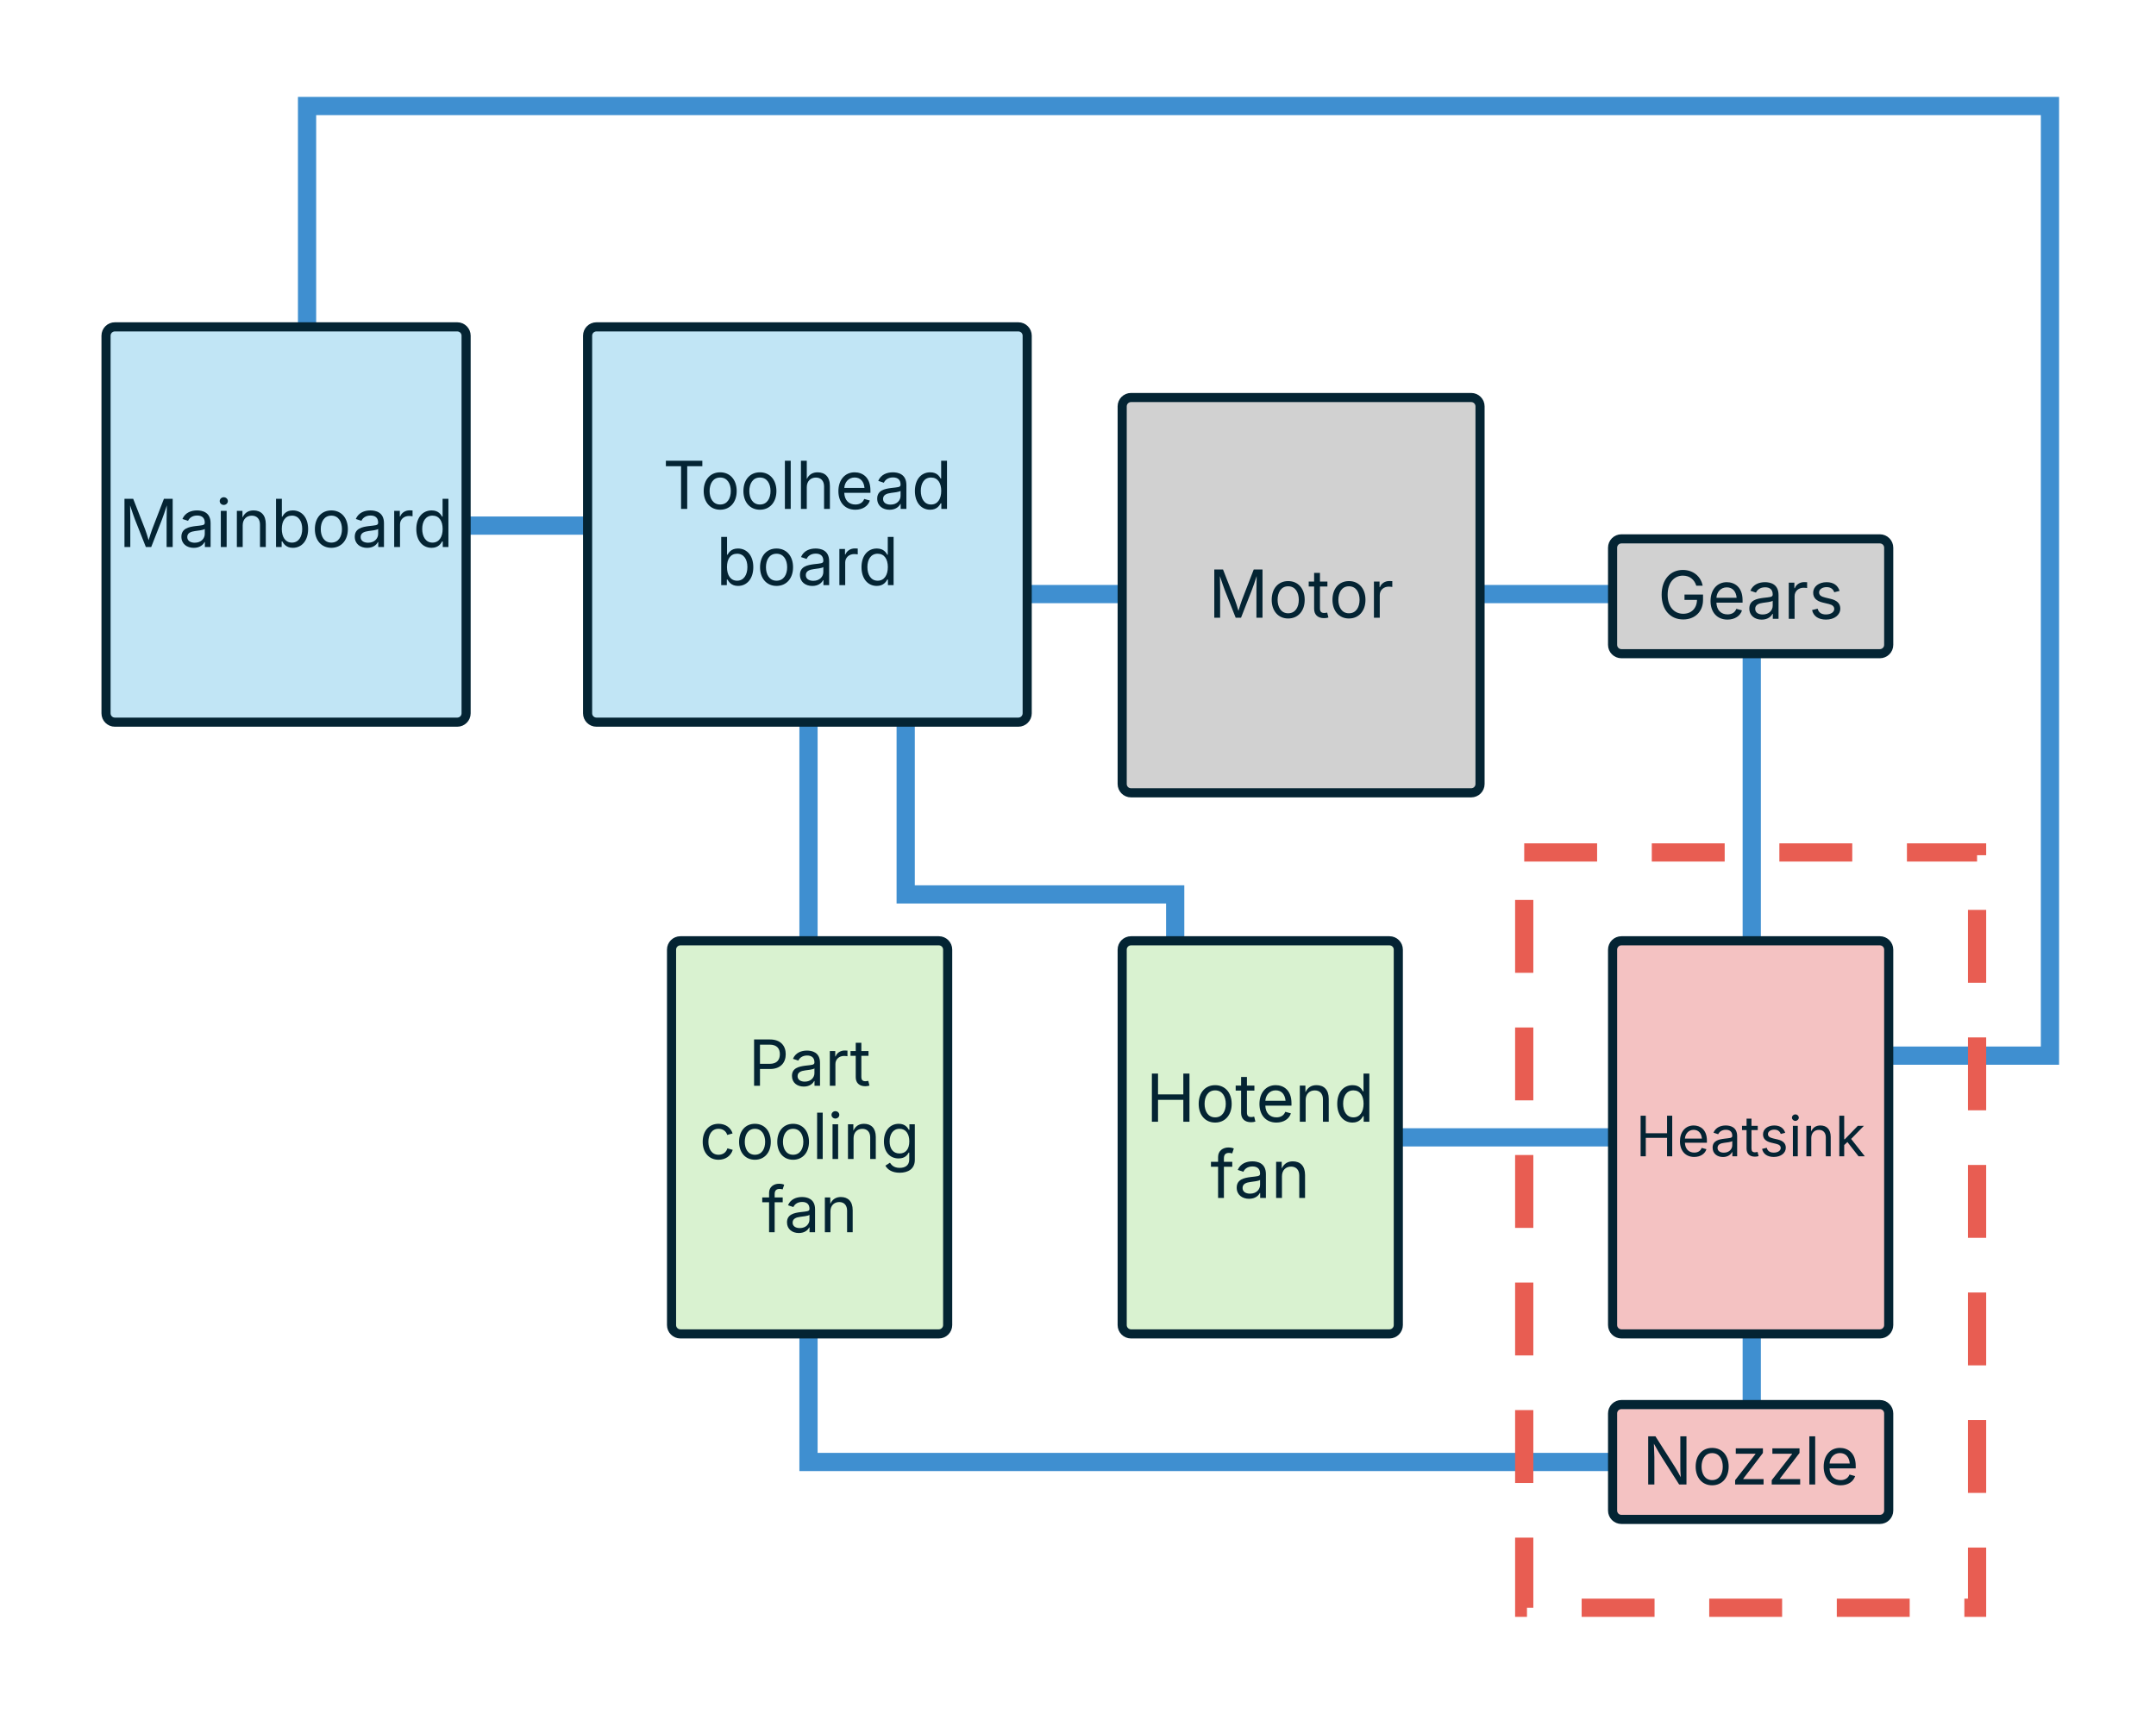
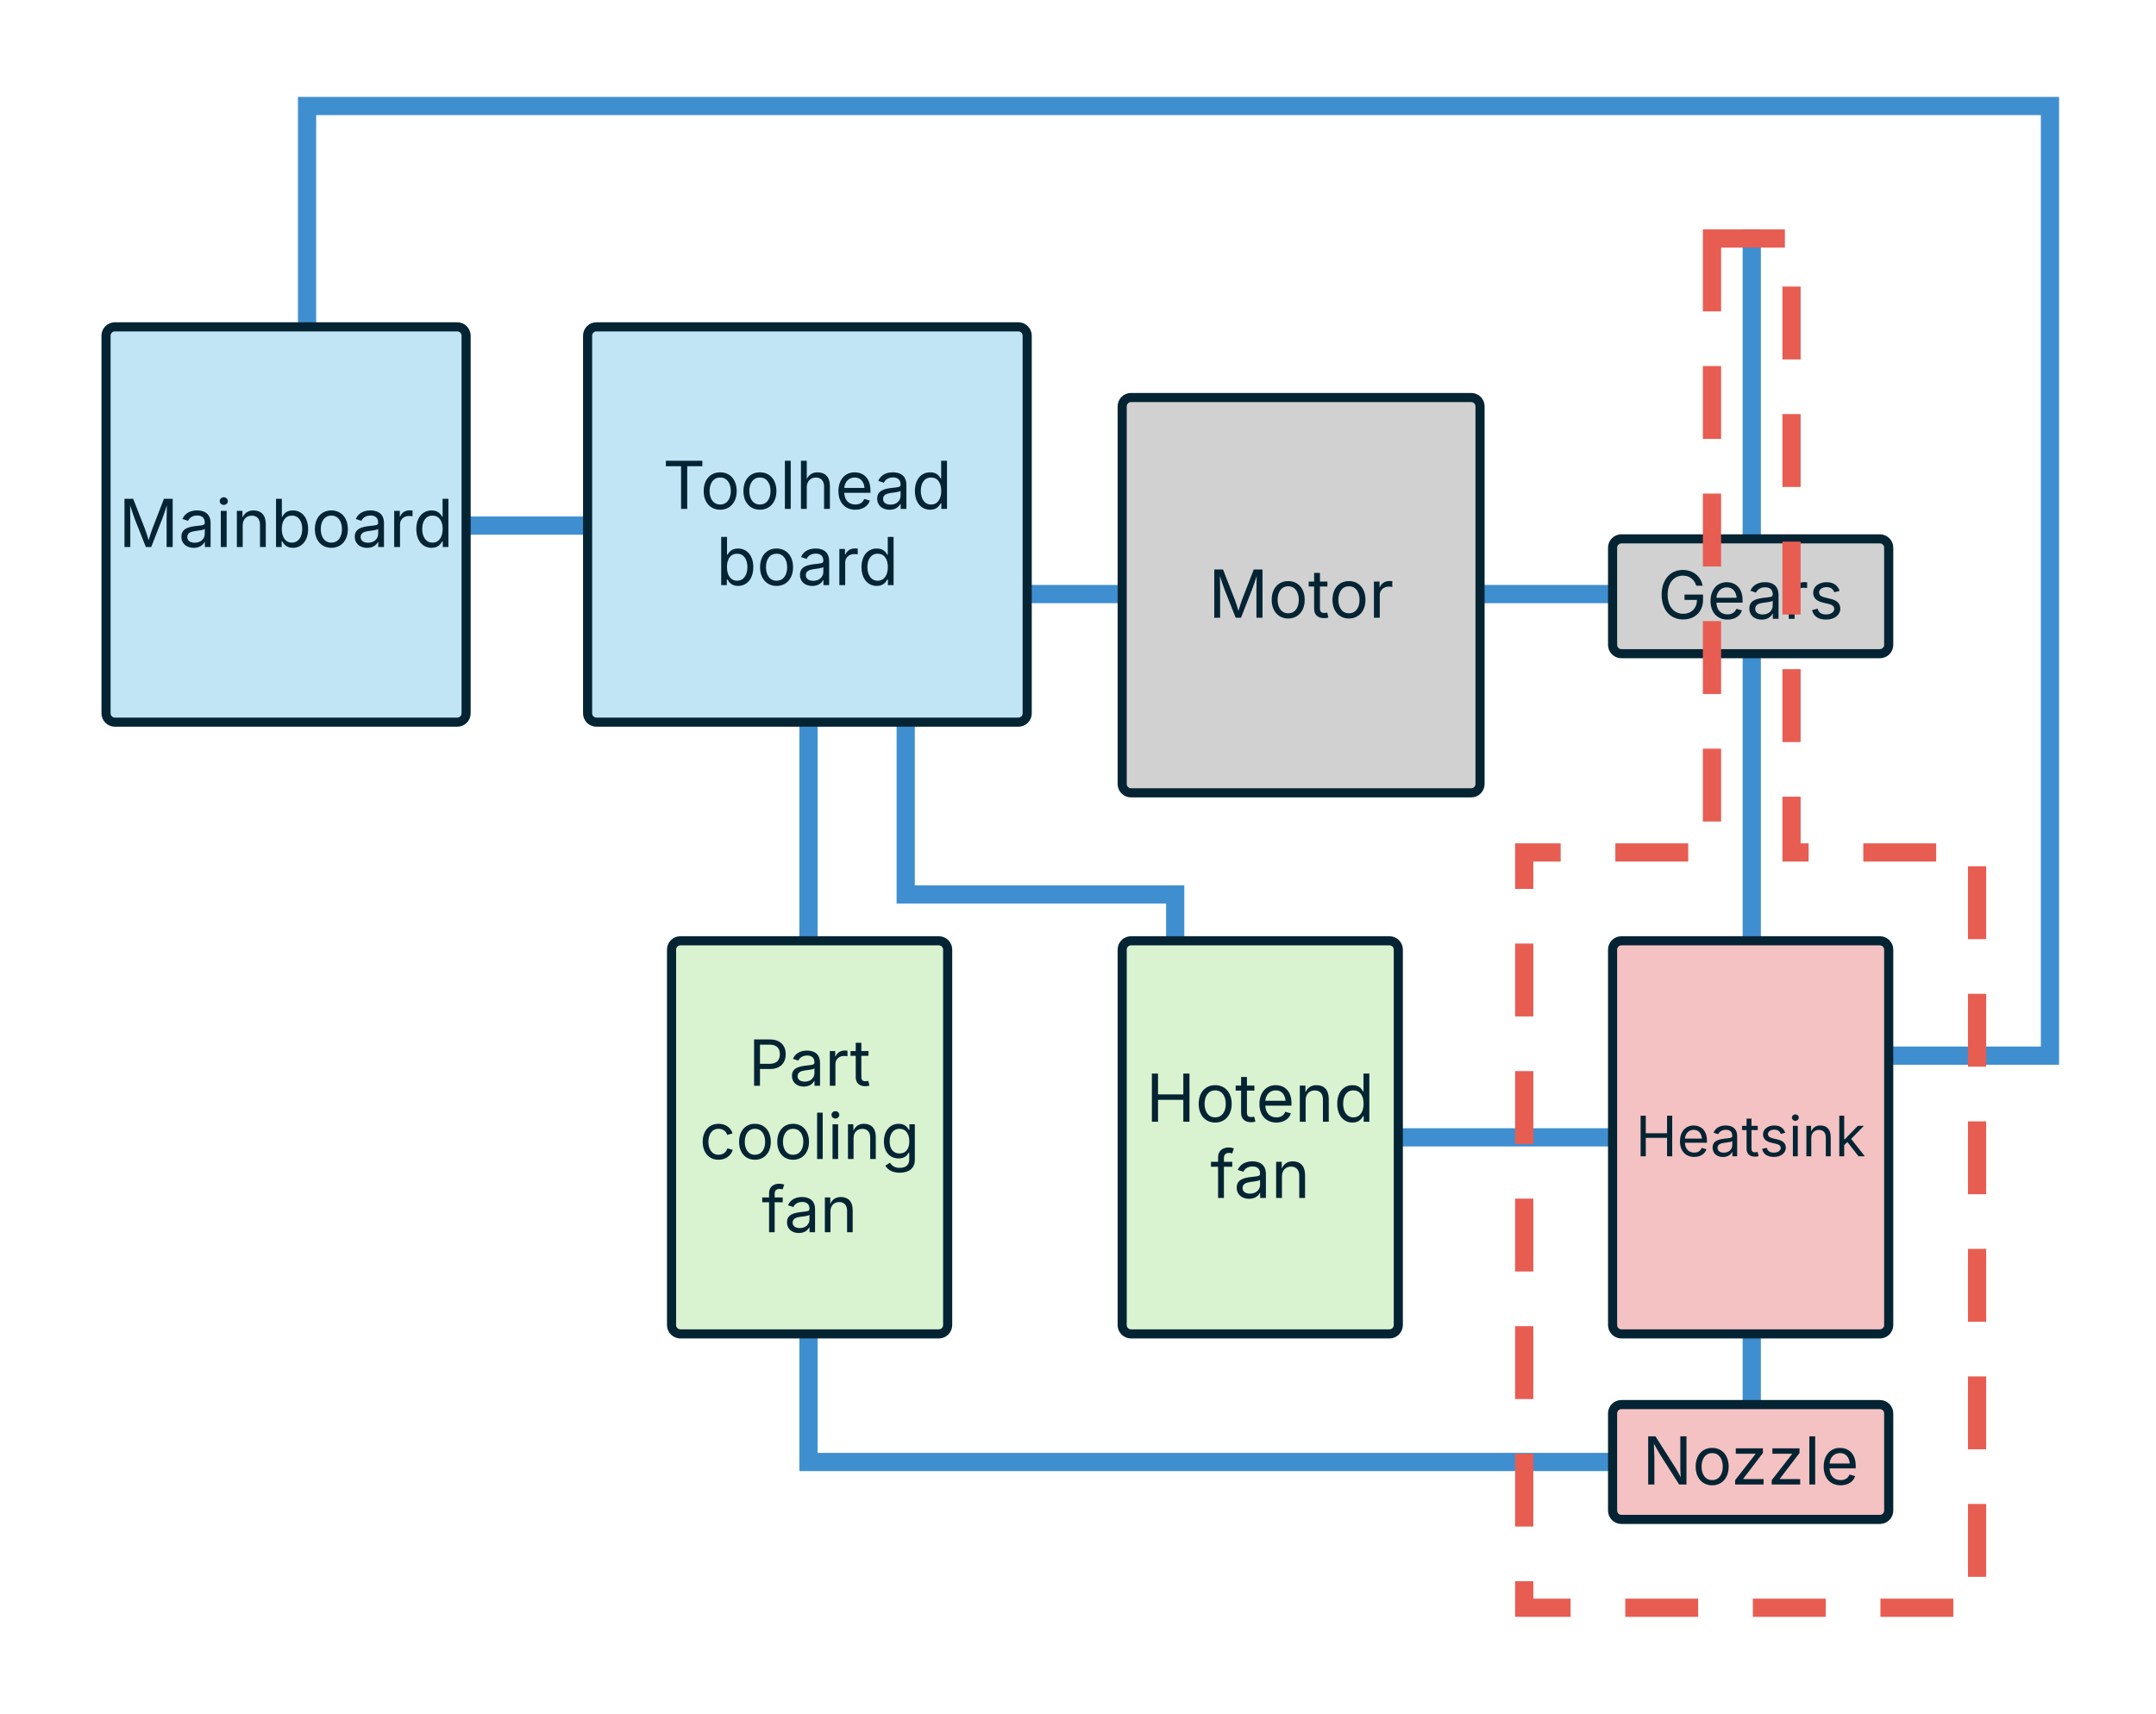
<svg xmlns="http://www.w3.org/2000/svg" version="1.1" class="td-diagram" viewBox="-48 -148 976 776" preserveAspectRatio="xMidYMid meet" role="img">
  <path d="M163 90L218 90" fill="none" stroke="#3F8FD0" stroke-width="8.25" stroke-linecap="square" stroke-linejoin="miter" class="td-edge" data-edge="mainboard~toolhead_board" data-kind="signal" />
  <path d="M417 121L460 121" fill="none" stroke="#3F8FD0" stroke-width="8.25" stroke-linecap="square" stroke-linejoin="miter" class="td-edge" data-edge="toolhead_board~motor" data-kind="power" />
  <path d="M318 179L318 278" fill="none" stroke="#3F8FD0" stroke-width="8.25" stroke-linecap="square" stroke-linejoin="miter" class="td-edge" data-edge="toolhead_board~part_cooling_fan" data-kind="power" />
  <path d="M362 179L362 257L484 257L484 278" fill="none" stroke="#3F8FD0" stroke-width="8.25" stroke-linecap="square" stroke-linejoin="miter" class="td-edge" data-edge="toolhead_board~hotend_fan" data-kind="power" />
  <path d="M622 121L682 121" fill="none" stroke="#3F8FD0" stroke-width="8.25" stroke-linecap="square" stroke-linejoin="miter" class="td-edge" data-edge="motor~gears" data-kind="mechanical" />
+   <path d="M745 -40L745 96" fill="none" stroke="#3F8FD0" stroke-width="8.25" stroke-linecap="square" stroke-linejoin="miter" class="td-edge" data-edge="filament_in~gears" data-kind="filament" />
  <path d="M745 148L745 278" fill="none" stroke="#3F8FD0" stroke-width="8.25" stroke-linecap="square" stroke-linejoin="miter" class="td-edge" data-edge="gears~heatsink" data-kind="filament" />
  <path d="M745 456L745 488" fill="none" stroke="#3F8FD0" stroke-width="8.25" stroke-linecap="square" stroke-linejoin="miter" class="td-edge" data-edge="heatsink~nozzle" data-kind="filament" />
  <path d="M585 367L682 367" fill="none" stroke="#3F8FD0" stroke-width="8.25" stroke-linecap="square" stroke-linejoin="miter" class="td-edge" data-edge="hotend_fan~heatsink" data-kind="air" />
  <path d="M318 456L318 514L682 514" fill="none" stroke="#3F8FD0" stroke-width="8.25" stroke-linecap="square" stroke-linejoin="miter" class="td-edge" data-edge="part_cooling_fan~nozzle" data-kind="air" />
  <path d="M91 0L91 -100L880 -100L880 330L807 330" fill="none" stroke="#3F8FD0" stroke-width="8.25" stroke-linecap="square" stroke-linejoin="miter" class="td-edge" data-edge="mainboard~heatsink" data-kind="power" />
  <g class="td-block" data-block="mainboard" data-group="control">
    <rect x="0" y="0" width="163" height="179" rx="4" fill="#C1E5F5" stroke="#042433" stroke-width="4.13" />
    <text x="81.5" y="99.7" text-anchor="middle" font-size="30" font-family="system-ui, -apple-system, Segoe UI, sans-serif" fill="#042433">Mainboard</text>
  </g>
  <g class="td-block" data-block="toolhead_board" data-group="control">
    <rect x="218" y="0" width="199" height="179" rx="4" fill="#C1E5F5" stroke="#042433" stroke-width="4.13" />
    <text x="317.5" y="82.45" text-anchor="middle" font-size="30" font-family="system-ui, -apple-system, Segoe UI, sans-serif" fill="#042433">Toolhead</text>
    <text x="317.5" y="116.95" text-anchor="middle" font-size="30" font-family="system-ui, -apple-system, Segoe UI, sans-serif" fill="#042433">board</text>
  </g>
  <g class="td-block" data-block="motor" data-group="drive">
    <rect x="460" y="32" width="162" height="179" rx="4" fill="#D1D1D1" stroke="#042433" stroke-width="4.13" />
    <text x="541" y="131.7" text-anchor="middle" font-size="30" font-family="system-ui, -apple-system, Segoe UI, sans-serif" fill="#042433">Motor</text>
  </g>
  <g class="td-block" data-block="gears" data-group="drive">
    <rect x="682" y="96" width="125" height="52" rx="4" fill="#D1D1D1" stroke="#042433" stroke-width="4.13" />
    <text x="744.5" y="132.2" text-anchor="middle" font-size="30" font-family="system-ui, -apple-system, Segoe UI, sans-serif" fill="#042433">Gears</text>
  </g>
  <g class="td-block" data-block="part_cooling_fan" data-group="cooling">
    <rect x="256" y="278" width="125" height="178" rx="4" fill="#D9F2D0" stroke="#042433" stroke-width="4.13" />
    <text x="318.5" y="343.647" text-anchor="middle" font-size="28.83" font-family="system-ui, -apple-system, Segoe UI, sans-serif" fill="#042433">Part</text>
    <text x="318.5" y="376.803" text-anchor="middle" font-size="28.83" font-family="system-ui, -apple-system, Segoe UI, sans-serif" fill="#042433">cooling</text>
    <text x="318.5" y="409.958" text-anchor="middle" font-size="28.83" font-family="system-ui, -apple-system, Segoe UI, sans-serif" fill="#042433">fan</text>
  </g>
  <g class="td-block" data-block="hotend_fan" data-group="cooling">
    <rect x="460" y="278" width="125" height="178" rx="4" fill="#D9F2D0" stroke="#042433" stroke-width="4.13" />
    <text x="522.5" y="359.95" text-anchor="middle" font-size="30" font-family="system-ui, -apple-system, Segoe UI, sans-serif" fill="#042433">Hotend</text>
    <text x="522.5" y="394.45" text-anchor="middle" font-size="30" font-family="system-ui, -apple-system, Segoe UI, sans-serif" fill="#042433">fan</text>
  </g>
  <g class="td-block is-tool" data-block="heatsink" data-group="hot">
    <rect x="682" y="278" width="125" height="178" rx="4" fill="#F4C2C2" stroke="#042433" stroke-width="4.13" />
    <text x="744.5" y="375.577" text-anchor="middle" font-size="25.23" font-family="system-ui, -apple-system, Segoe UI, sans-serif" fill="#042433">Heatsink</text>
  </g>
  <g class="td-block is-tool" data-block="nozzle" data-group="hot">
    <rect x="682" y="488" width="125" height="52" rx="4" fill="#F4C2C2" stroke="#042433" stroke-width="4.13" />
    <text x="744.5" y="524.2" text-anchor="middle" font-size="30" font-family="system-ui, -apple-system, Segoe UI, sans-serif" fill="#042433">Nozzle</text>
  </g>
-   <path class="td-boundary" d="M642 238L847 238L847 580L642 580Z" fill="none" stroke="#E85D52" stroke-width="8.25" stroke-dasharray="33 24.75" stroke-linejoin="miter" />
+   <path class="td-boundary" d="M727 -40L763 -40L763 238L847 238L847 580L642 580L642 238L727 238Z" fill="none" stroke="#E85D52" stroke-width="8.25" stroke-dasharray="33 24.75" stroke-linejoin="miter" />
</svg>
